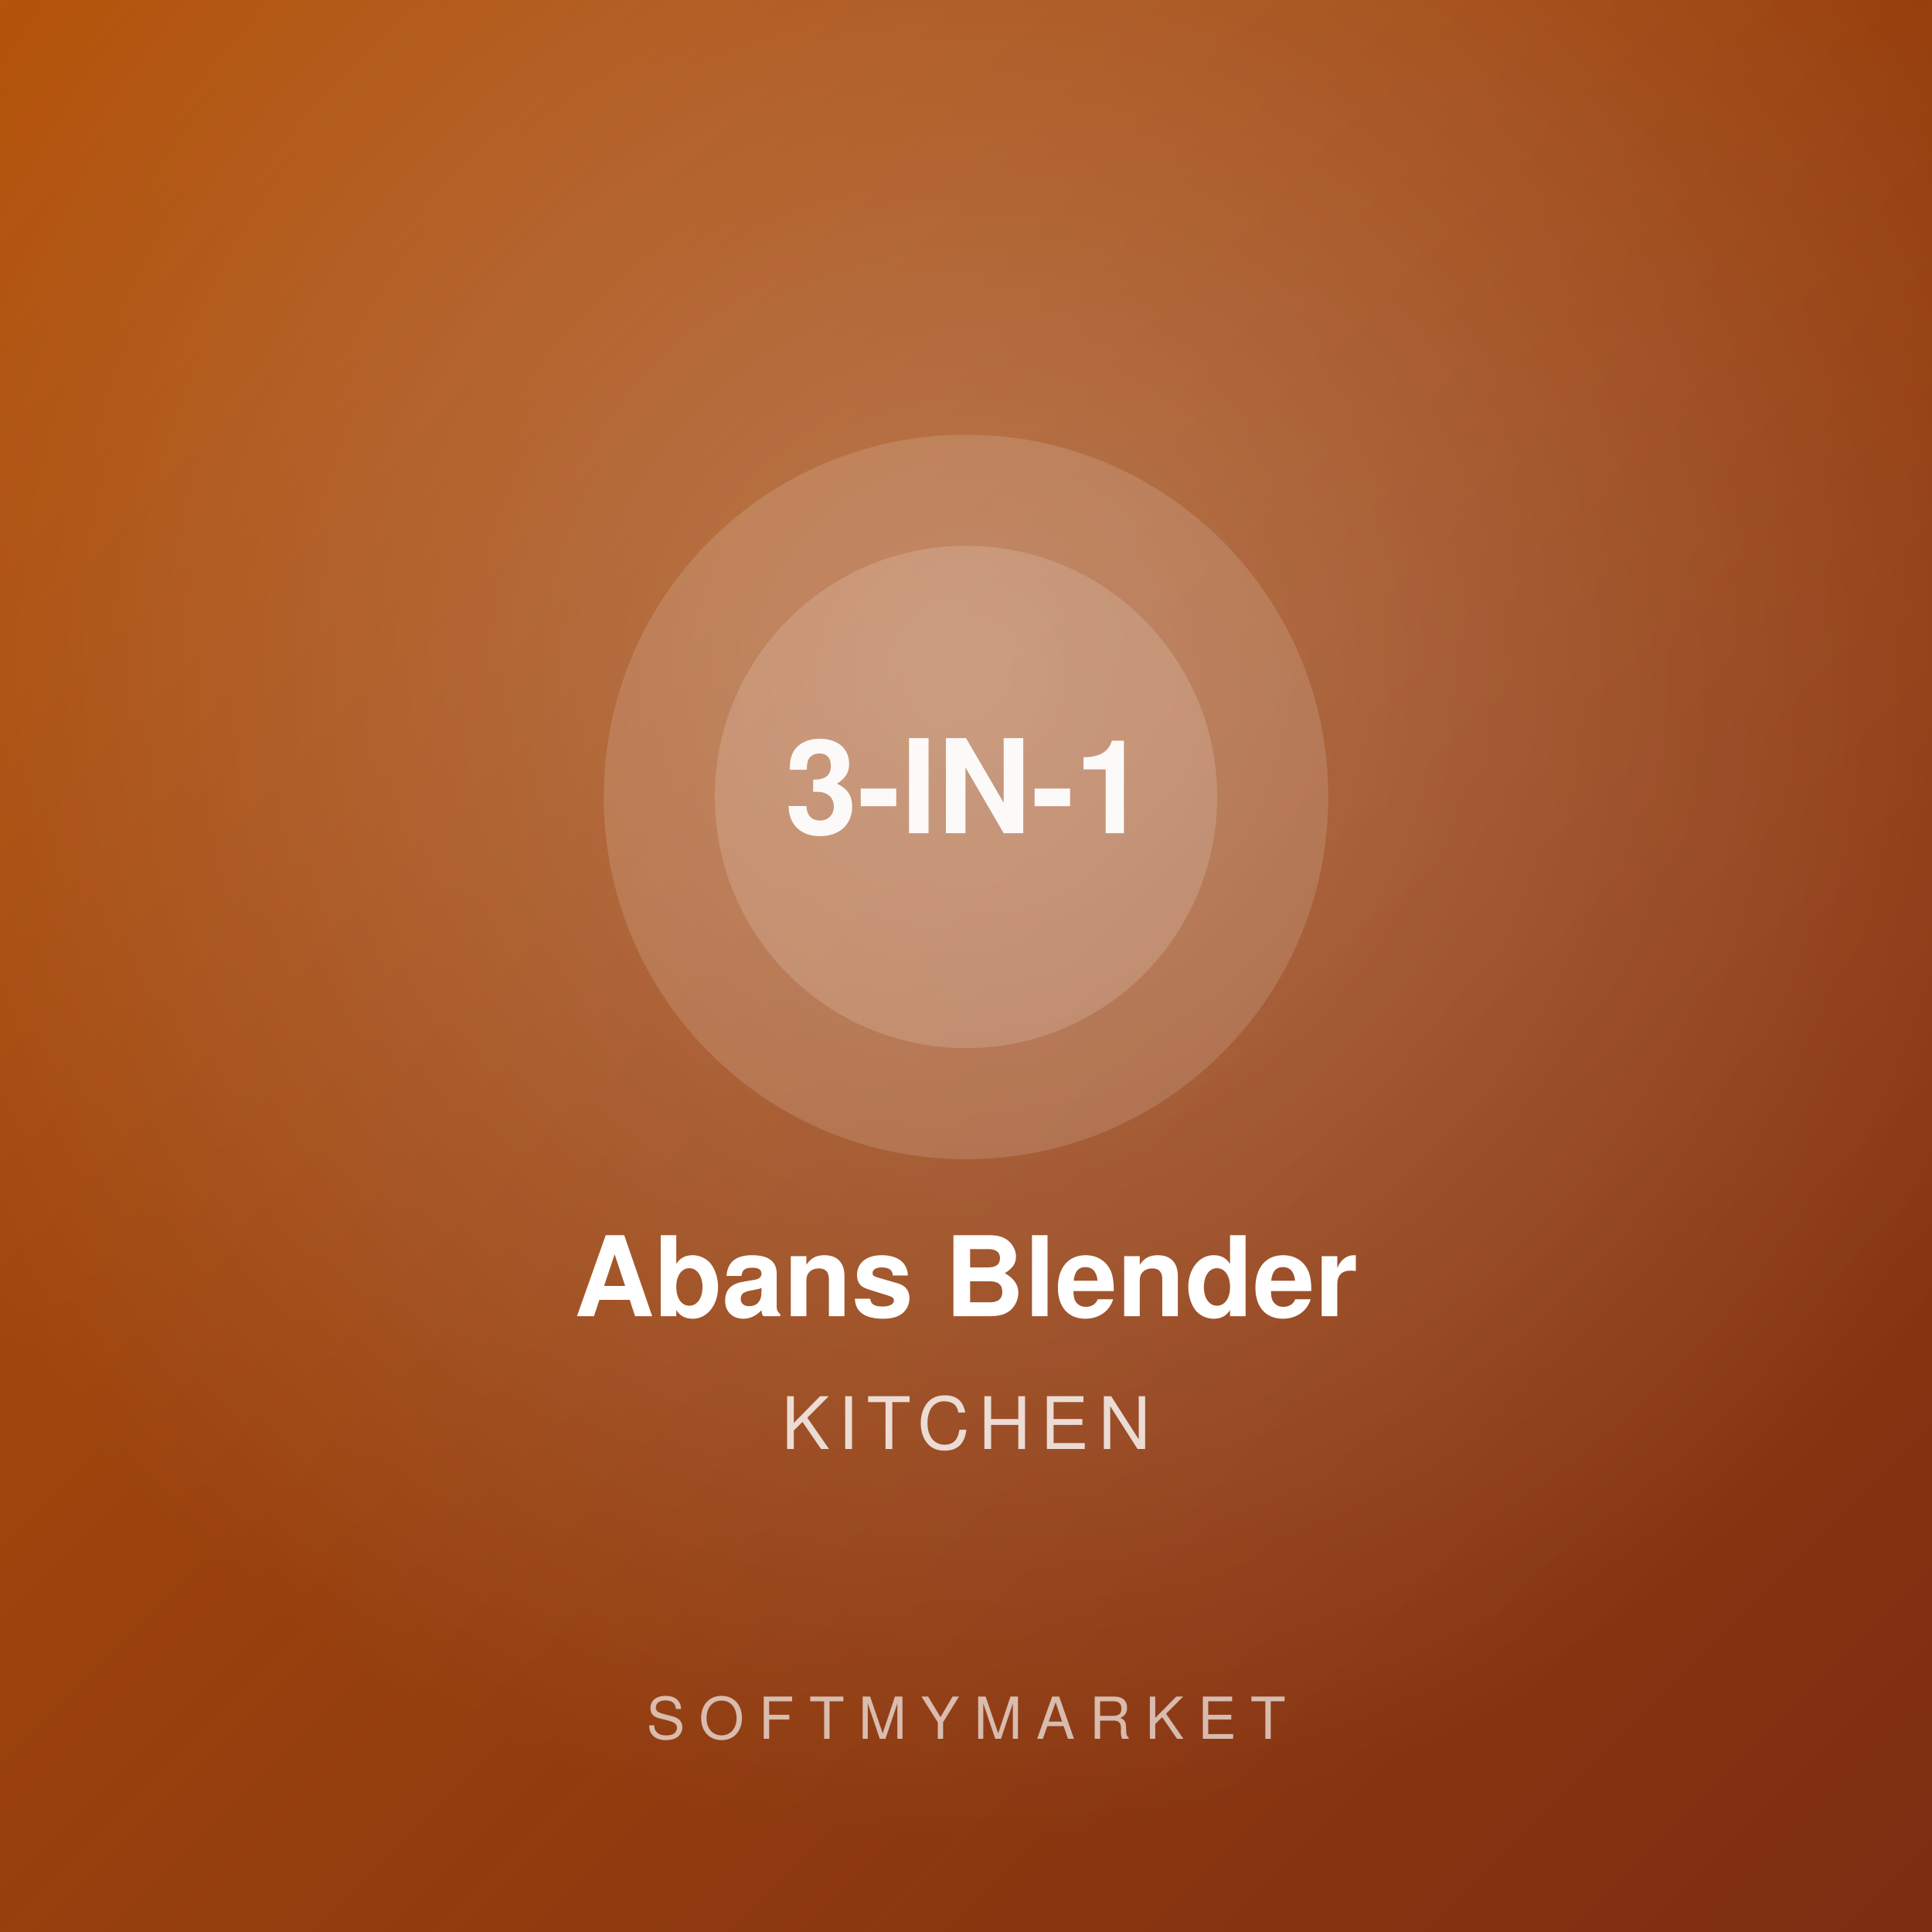
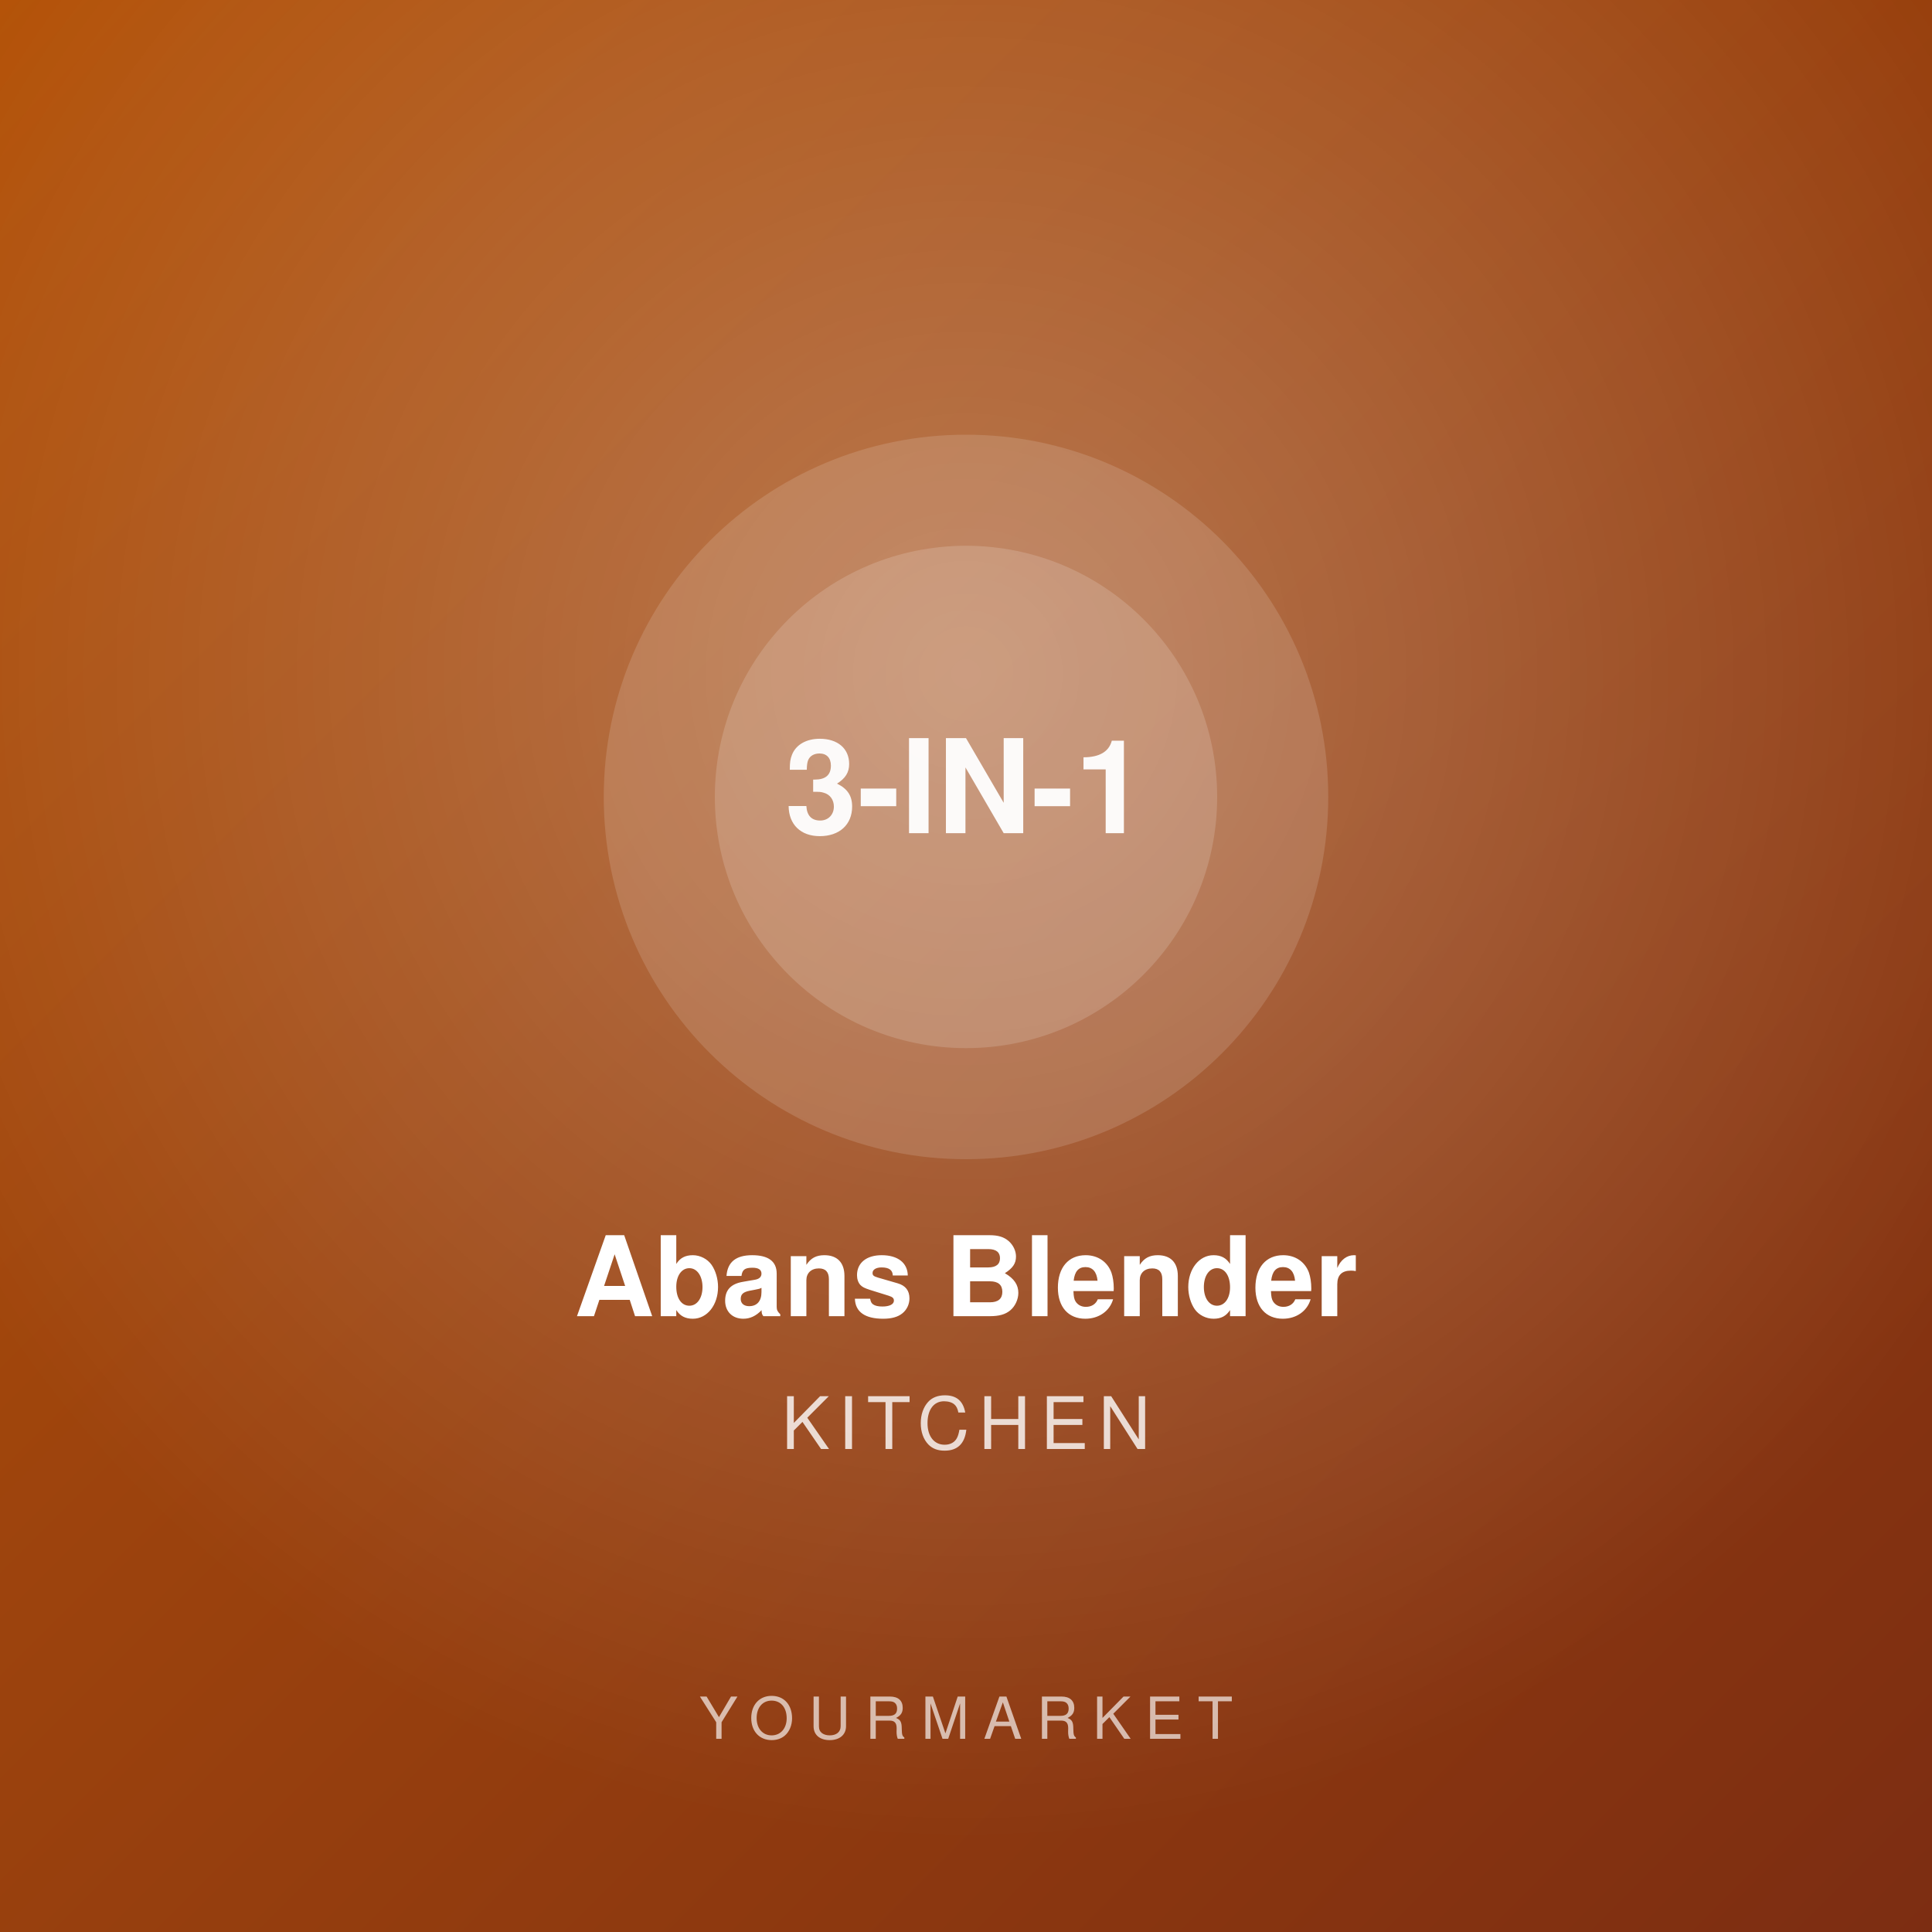
<svg xmlns="http://www.w3.org/2000/svg" viewBox="0 0 800 800" width="800" height="800" role="img" aria-label="Abans Blender">
  <defs>
    <linearGradient id="g" x1="0" y1="0" x2="1" y2="1">
      <stop offset="0%" stop-color="#b45309" />
      <stop offset="100%" stop-color="#7c2d12" />
    </linearGradient>
    <radialGradient id="glow" cx="0.5" cy="0.35" r="0.6">
      <stop offset="0%" stop-color="#ffffff" stop-opacity="0.28" />
      <stop offset="100%" stop-color="#ffffff" stop-opacity="0" />
    </radialGradient>
  </defs>
  <rect width="800" height="800" fill="url(#g)" />
  <rect width="800" height="800" fill="url(#glow)" />
  <circle cx="400" cy="330" r="150" fill="#ffffff" fill-opacity="0.14" />
  <circle cx="400" cy="330" r="104" fill="#ffffff" fill-opacity="0.16" />
  <text x="400" y="345" text-anchor="middle" font-family="Segoe UI, Helvetica, Arial, sans-serif" font-size="54" font-weight="700" fill="#ffffff" fill-opacity="0.95">3-IN-1</text>
  <text x="400" y="545" text-anchor="middle" font-family="Segoe UI, Helvetica, Arial, sans-serif" font-size="46" font-weight="700" fill="#ffffff">Abans Blender</text>
  <text x="400" y="600" text-anchor="middle" font-family="Segoe UI, Helvetica, Arial, sans-serif" font-size="30" letter-spacing="4" fill="#ffffff" fill-opacity="0.8">KITCHEN</text>
-   <text x="400" y="720" text-anchor="middle" font-family="Segoe UI, Helvetica, Arial, sans-serif" font-size="24" letter-spacing="6" fill="#ffffff" fill-opacity="0.65">SOFTMYMARKET</text>
+   <text x="400" y="720" text-anchor="middle" font-family="Segoe UI, Helvetica, Arial, sans-serif" font-size="24" letter-spacing="6" fill="#ffffff" fill-opacity="0.65">YOURMARKET</text>
</svg>
